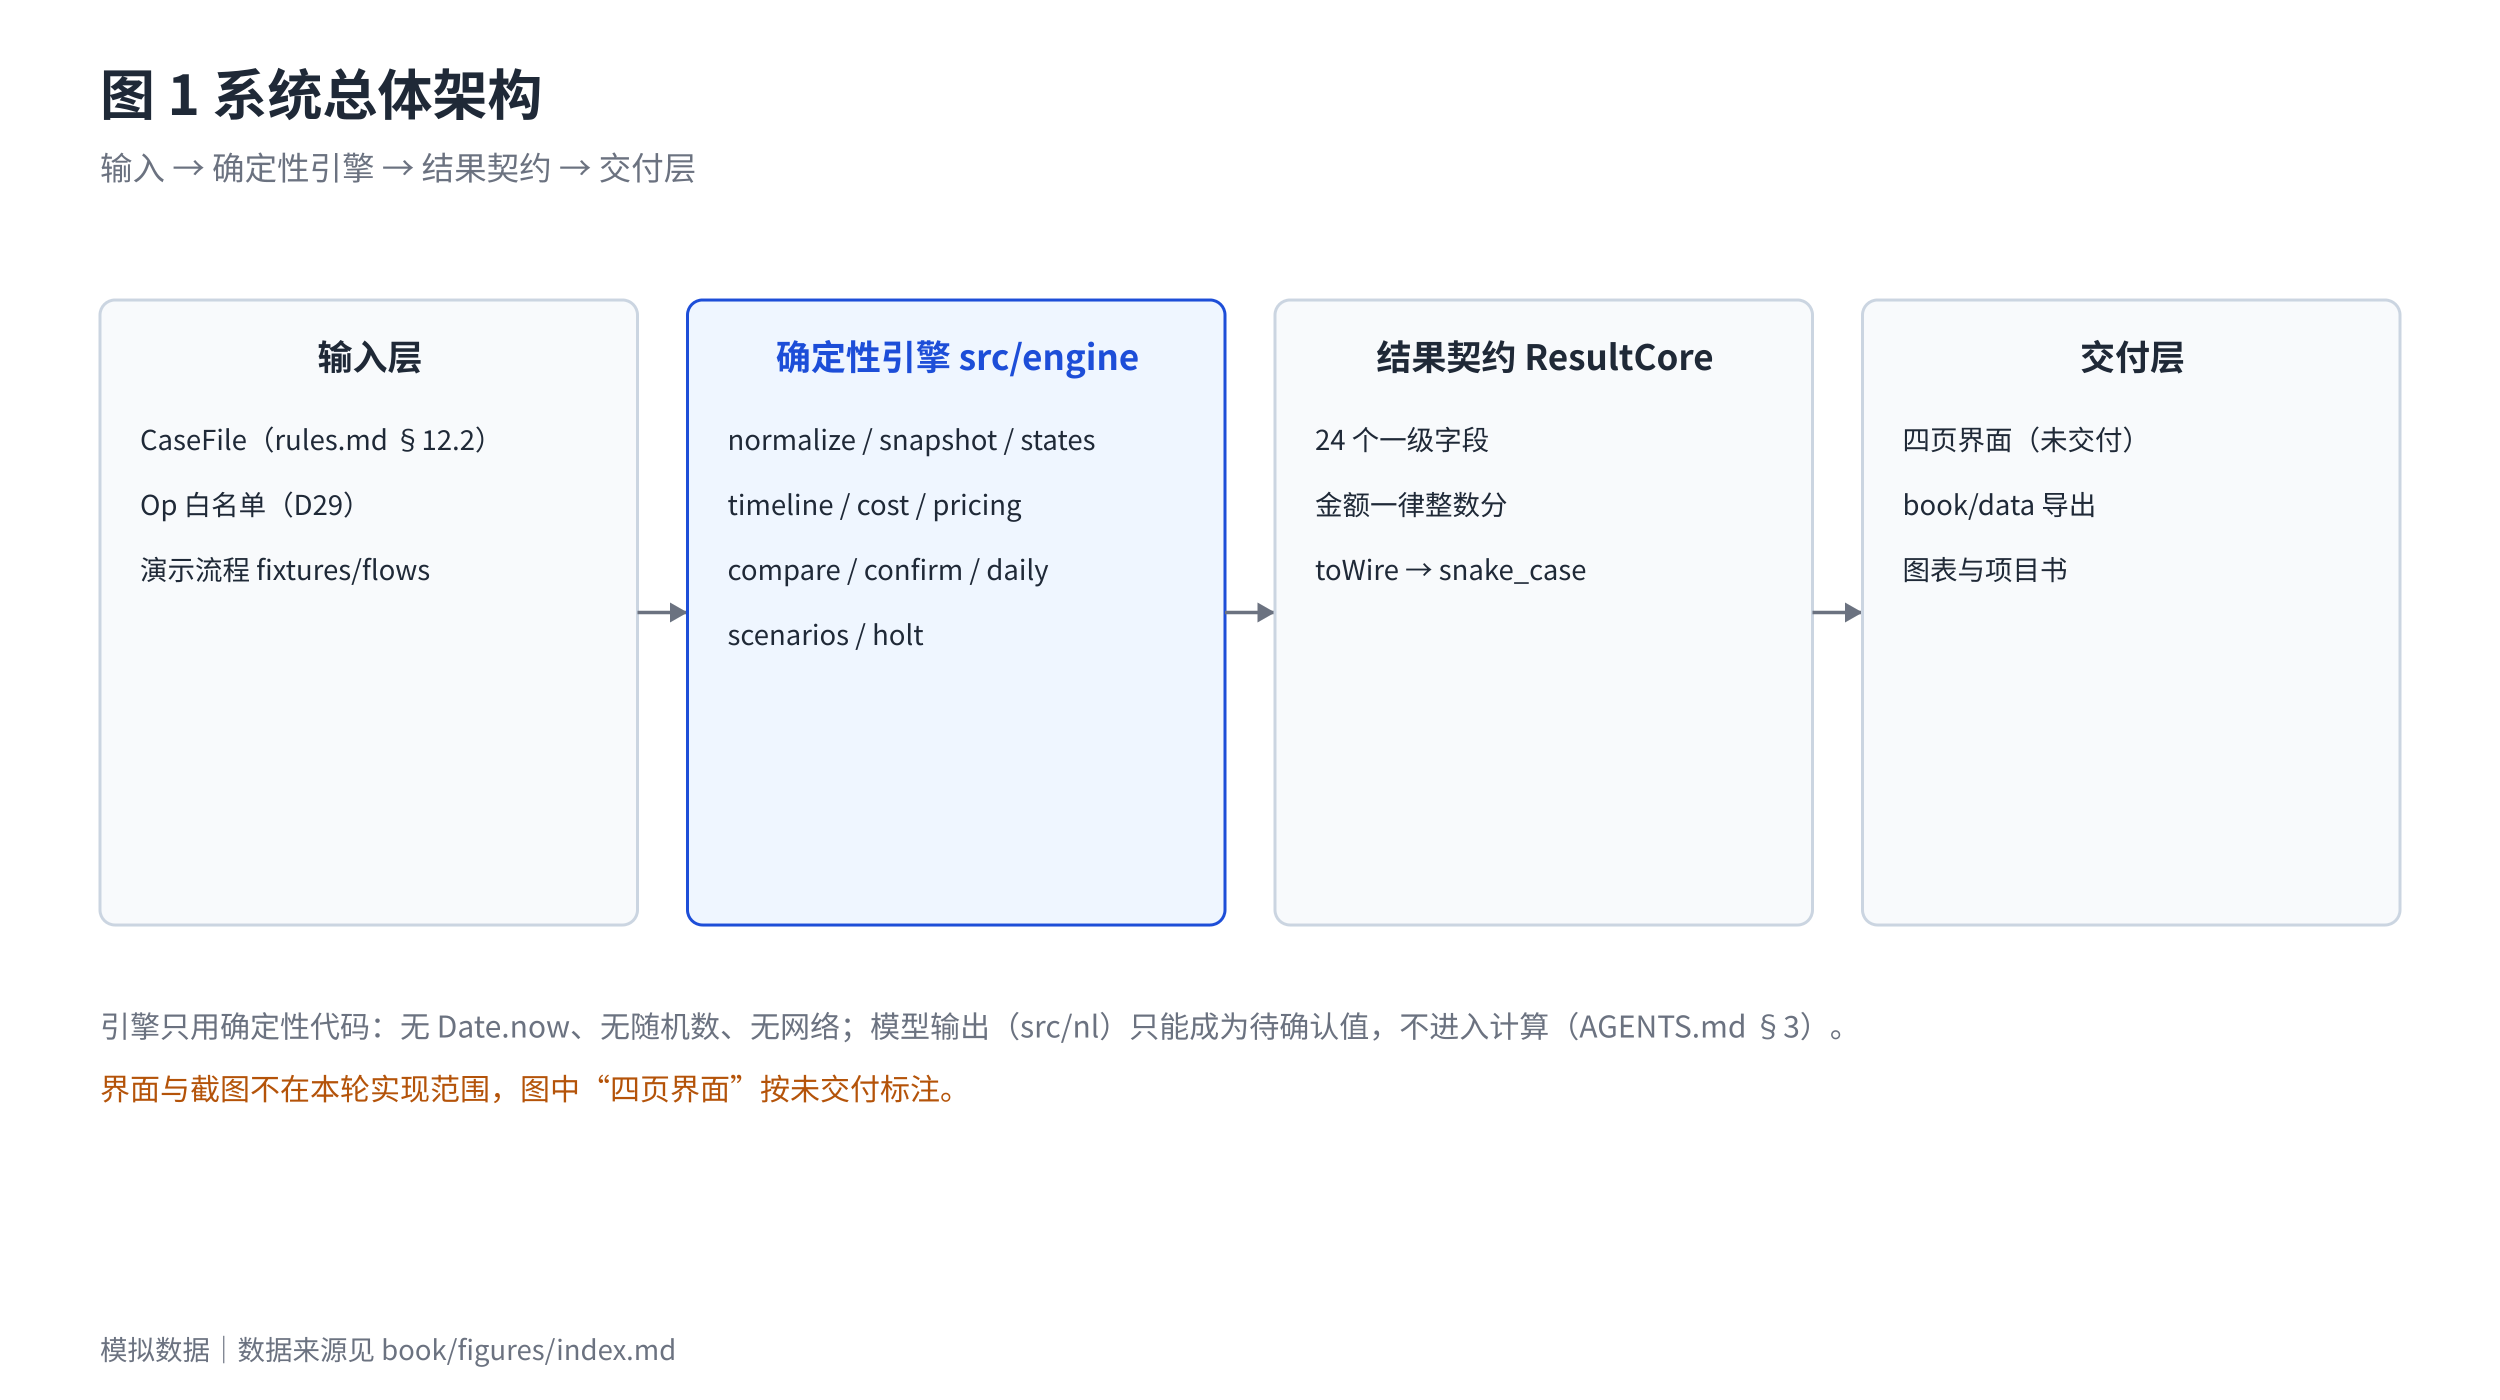
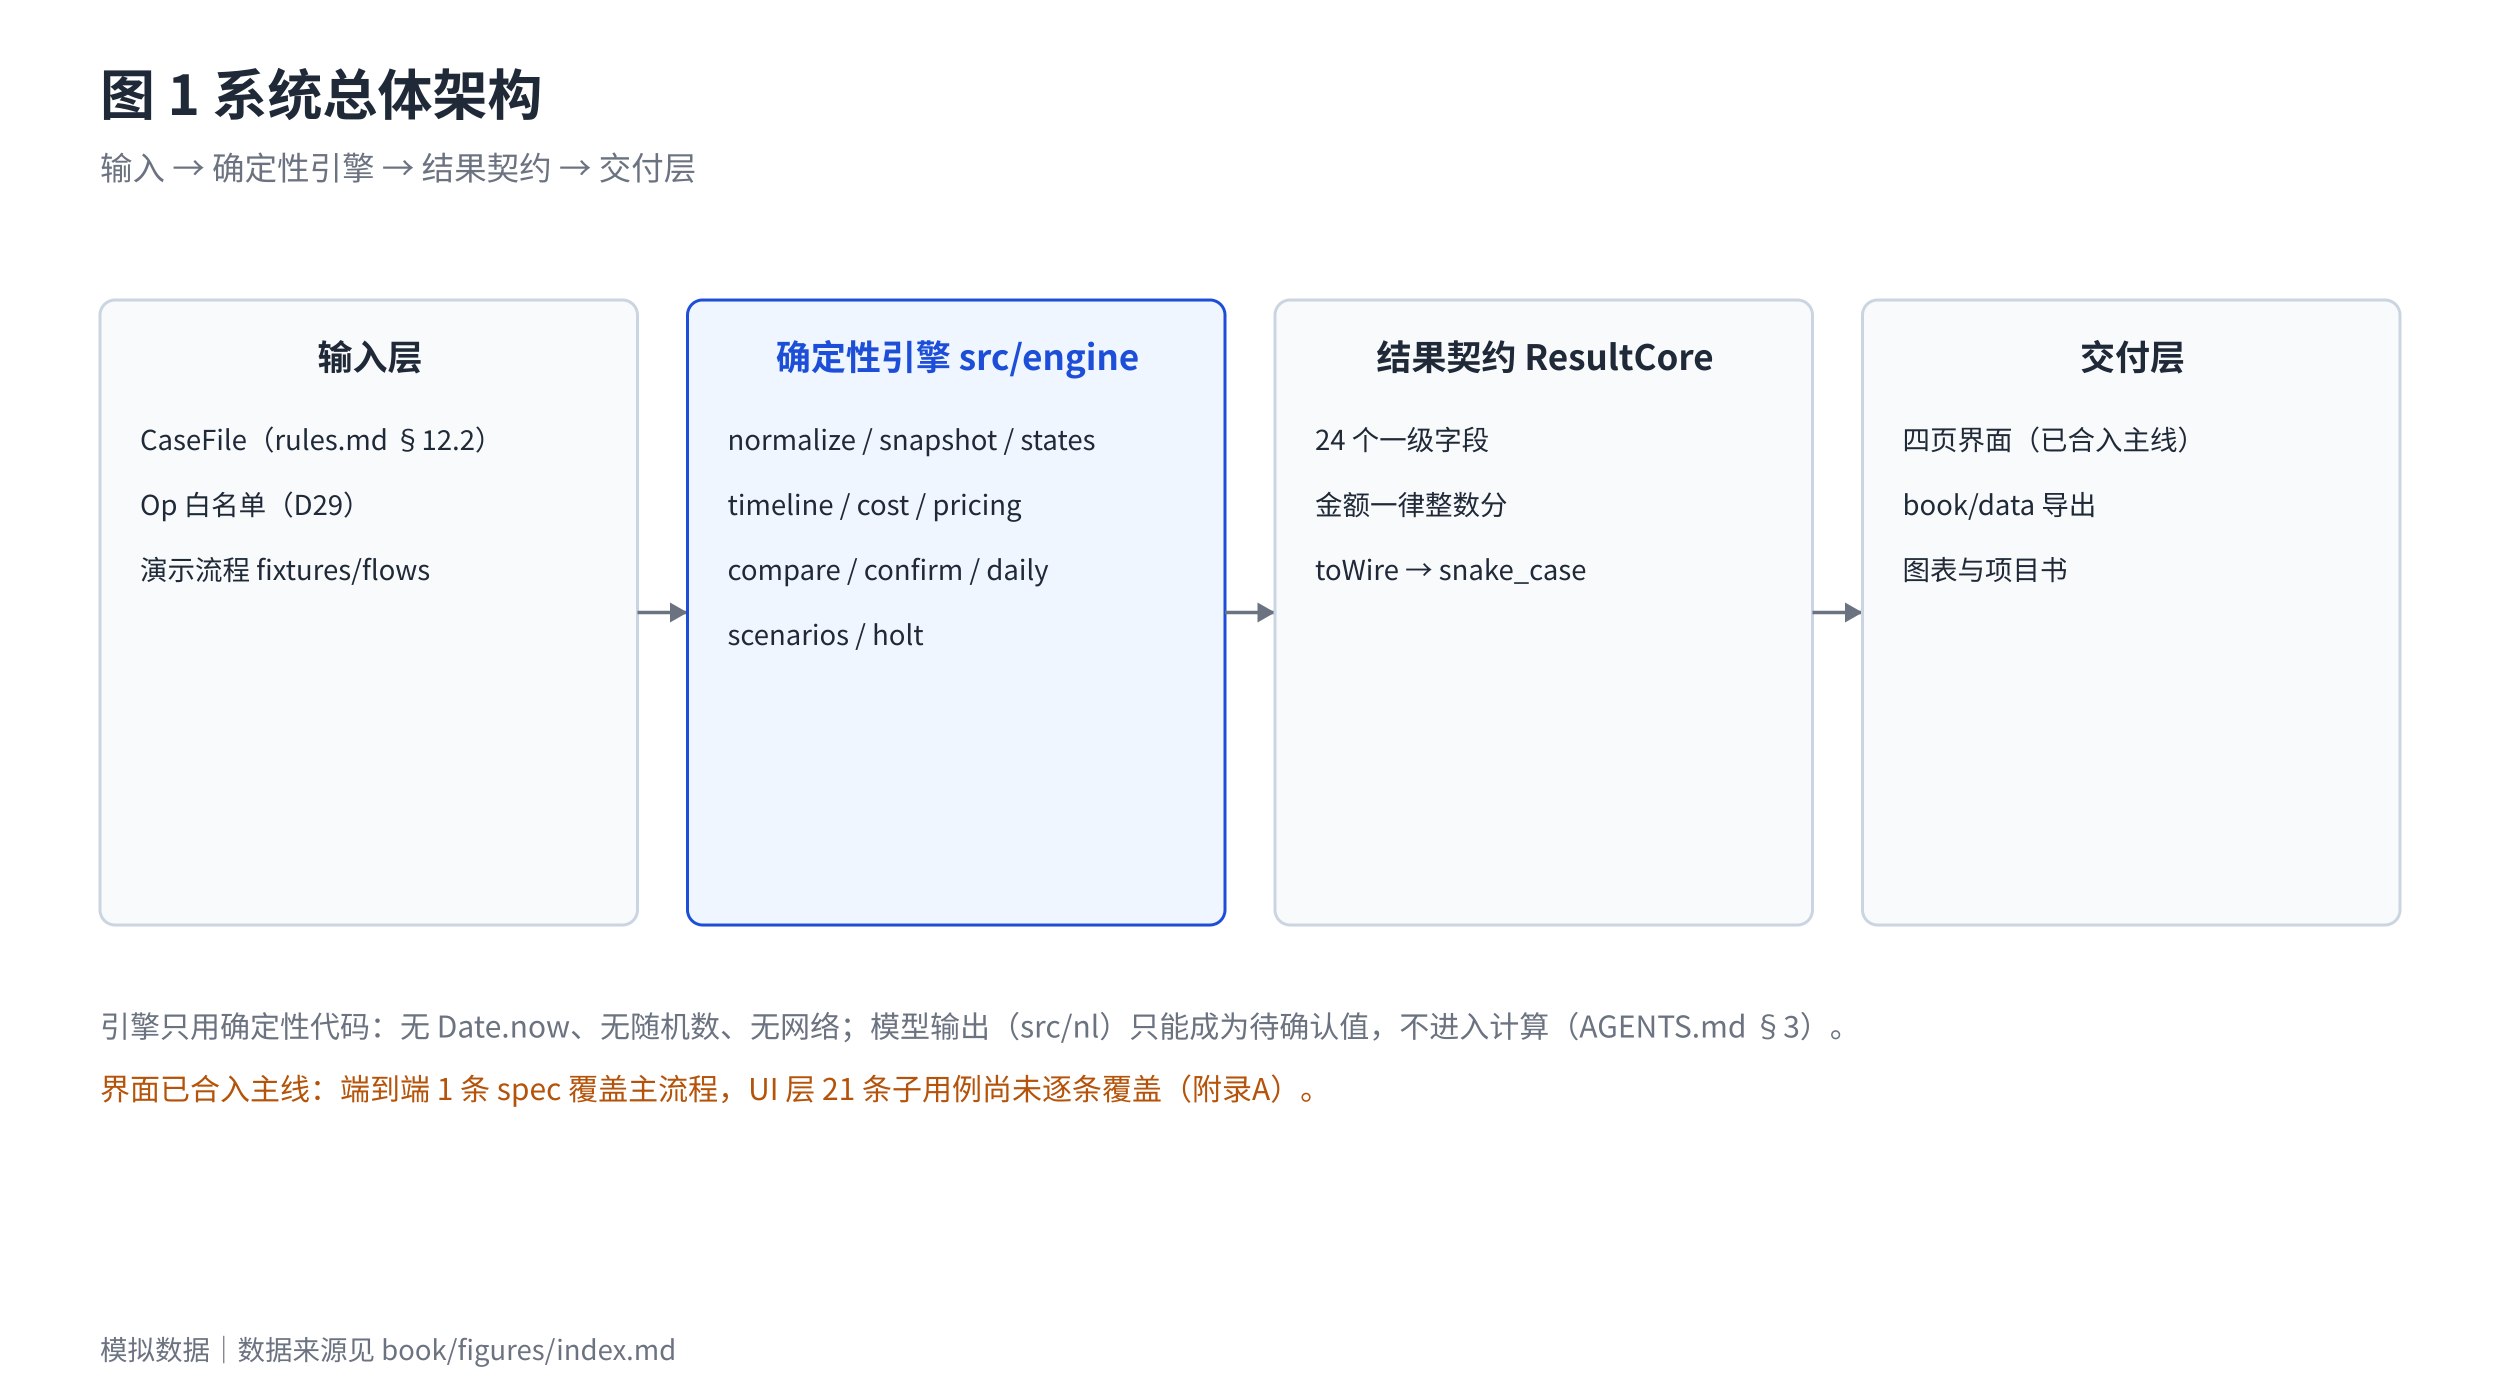
<svg xmlns="http://www.w3.org/2000/svg" viewBox="0 0 1000 560" width="1000" height="560" role="img" aria-label="图 1 系统总体架构">
  <rect x="0" y="0" width="1000" height="560" rx="0" fill="#ffffff" stroke="#ffffff" stroke-width="1.2" />
  <text x="40" y="46" font-size="22" font-family="'Noto Sans CJK SC','Microsoft YaHei',sans-serif" text-anchor="start" font-weight="bold" fill="#1f2937">图 1 系统总体架构</text>
  <text x="40" y="72" font-size="13" font-family="'Noto Sans CJK SC','Microsoft YaHei',sans-serif" text-anchor="start" font-weight="normal" fill="#6b7280">输入 → 确定性引擎 → 结果契约 → 交付层</text>
  <rect x="40" y="120" width="215" height="250" rx="6" fill="#f8fafc" stroke="#cbd5e1" stroke-width="1.2" />
  <text x="148" y="148" font-size="14" font-family="'Noto Sans CJK SC','Microsoft YaHei',sans-serif" text-anchor="middle" font-weight="bold" fill="#1f2937">输入层</text>
  <text x="56" y="180" font-size="11" font-family="'Noto Sans CJK SC','Microsoft YaHei',sans-serif" text-anchor="start" font-weight="normal" fill="#1f2937">CaseFile（rules.md §12.2）</text>
  <text x="56" y="206" font-size="11" font-family="'Noto Sans CJK SC','Microsoft YaHei',sans-serif" text-anchor="start" font-weight="normal" fill="#1f2937">Op 白名单（D29）</text>
  <text x="56" y="232" font-size="11" font-family="'Noto Sans CJK SC','Microsoft YaHei',sans-serif" text-anchor="start" font-weight="normal" fill="#1f2937">演示流程 fixtures/flows</text>
  <line x1="255" y1="245" x2="275" y2="245" stroke="#6b7280" stroke-width="1.4" />
  <polygon points="275,245 268,241 268,249" fill="#6b7280" />
  <rect x="275" y="120" width="215" height="250" rx="6" fill="#eff6ff" stroke="#1d4ed8" stroke-width="1.2" />
  <text x="383" y="148" font-size="14" font-family="'Noto Sans CJK SC','Microsoft YaHei',sans-serif" text-anchor="middle" font-weight="bold" fill="#1d4ed8">确定性引擎 src/engine</text>
  <text x="291" y="180" font-size="11" font-family="'Noto Sans CJK SC','Microsoft YaHei',sans-serif" text-anchor="start" font-weight="normal" fill="#1f2937">normalize / snapshot / states</text>
  <text x="291" y="206" font-size="11" font-family="'Noto Sans CJK SC','Microsoft YaHei',sans-serif" text-anchor="start" font-weight="normal" fill="#1f2937">timeline / cost / pricing</text>
  <text x="291" y="232" font-size="11" font-family="'Noto Sans CJK SC','Microsoft YaHei',sans-serif" text-anchor="start" font-weight="normal" fill="#1f2937">compare / confirm / daily</text>
  <text x="291" y="258" font-size="11" font-family="'Noto Sans CJK SC','Microsoft YaHei',sans-serif" text-anchor="start" font-weight="normal" fill="#1f2937">scenarios / holt</text>
  <line x1="490" y1="245" x2="510" y2="245" stroke="#6b7280" stroke-width="1.4" />
  <polygon points="510,245 503,241 503,249" fill="#6b7280" />
  <rect x="510" y="120" width="215" height="250" rx="6" fill="#f8fafc" stroke="#cbd5e1" stroke-width="1.2" />
  <text x="618" y="148" font-size="14" font-family="'Noto Sans CJK SC','Microsoft YaHei',sans-serif" text-anchor="middle" font-weight="bold" fill="#1f2937">结果契约 ResultCore</text>
  <text x="526" y="180" font-size="11" font-family="'Noto Sans CJK SC','Microsoft YaHei',sans-serif" text-anchor="start" font-weight="normal" fill="#1f2937">24 个一级字段</text>
  <text x="526" y="206" font-size="11" font-family="'Noto Sans CJK SC','Microsoft YaHei',sans-serif" text-anchor="start" font-weight="normal" fill="#1f2937">金额一律整数分</text>
  <text x="526" y="232" font-size="11" font-family="'Noto Sans CJK SC','Microsoft YaHei',sans-serif" text-anchor="start" font-weight="normal" fill="#1f2937">toWire → snake_case</text>
  <line x1="725" y1="245" x2="745" y2="245" stroke="#6b7280" stroke-width="1.4" />
  <polygon points="745,245 738,241 738,249" fill="#6b7280" />
  <rect x="745" y="120" width="215" height="250" rx="6" fill="#f8fafc" stroke="#cbd5e1" stroke-width="1.2" />
  <text x="853" y="148" font-size="14" font-family="'Noto Sans CJK SC','Microsoft YaHei',sans-serif" text-anchor="middle" font-weight="bold" fill="#1f2937">交付层</text>
-   <text x="761" y="180" font-size="11" font-family="'Noto Sans CJK SC','Microsoft YaHei',sans-serif" text-anchor="start" font-weight="normal" fill="#1f2937">四页界面（未交付）</text>
+   <text x="761" y="180" font-size="11" font-family="'Noto Sans CJK SC','Microsoft YaHei',sans-serif" text-anchor="start" font-weight="normal" fill="#1f2937">四页界面（已合入主线）</text>
  <text x="761" y="206" font-size="11" font-family="'Noto Sans CJK SC','Microsoft YaHei',sans-serif" text-anchor="start" font-weight="normal" fill="#1f2937">book/data 导出</text>
  <text x="761" y="232" font-size="11" font-family="'Noto Sans CJK SC','Microsoft YaHei',sans-serif" text-anchor="start" font-weight="normal" fill="#1f2937">图表与项目书</text>
  <text x="40" y="415" font-size="12" font-family="'Noto Sans CJK SC','Microsoft YaHei',sans-serif" text-anchor="start" font-weight="normal" fill="#6b7280">引擎只用确定性代码：无 Date.now、无随机数、无网络；模型输出（src/nl）只能成为待确认值，不进入计算（AGENTS.md §3）。</text>
-   <text x="40" y="440" font-size="12" font-family="'Noto Sans CJK SC','Microsoft YaHei',sans-serif" text-anchor="start" font-weight="normal" fill="#b45309">界面与截图不在本轮实现范围，图中“四页界面”按未交付标注。</text>
+   <text x="40" y="440" font-size="12" font-family="'Noto Sans CJK SC','Microsoft YaHei',sans-serif" text-anchor="start" font-weight="normal" fill="#b45309">界面已合入主线：端到端 1 条 spec 覆盖主流程，UI 层 21 条子用例尚未逐条覆盖（附录A）。</text>
  <text x="40" y="544" font-size="11" font-family="'Noto Sans CJK SC','Microsoft YaHei',sans-serif" text-anchor="start" font-weight="normal" fill="#6b7280">模拟数据｜数据来源见 book/figures/index.md</text>
</svg>
